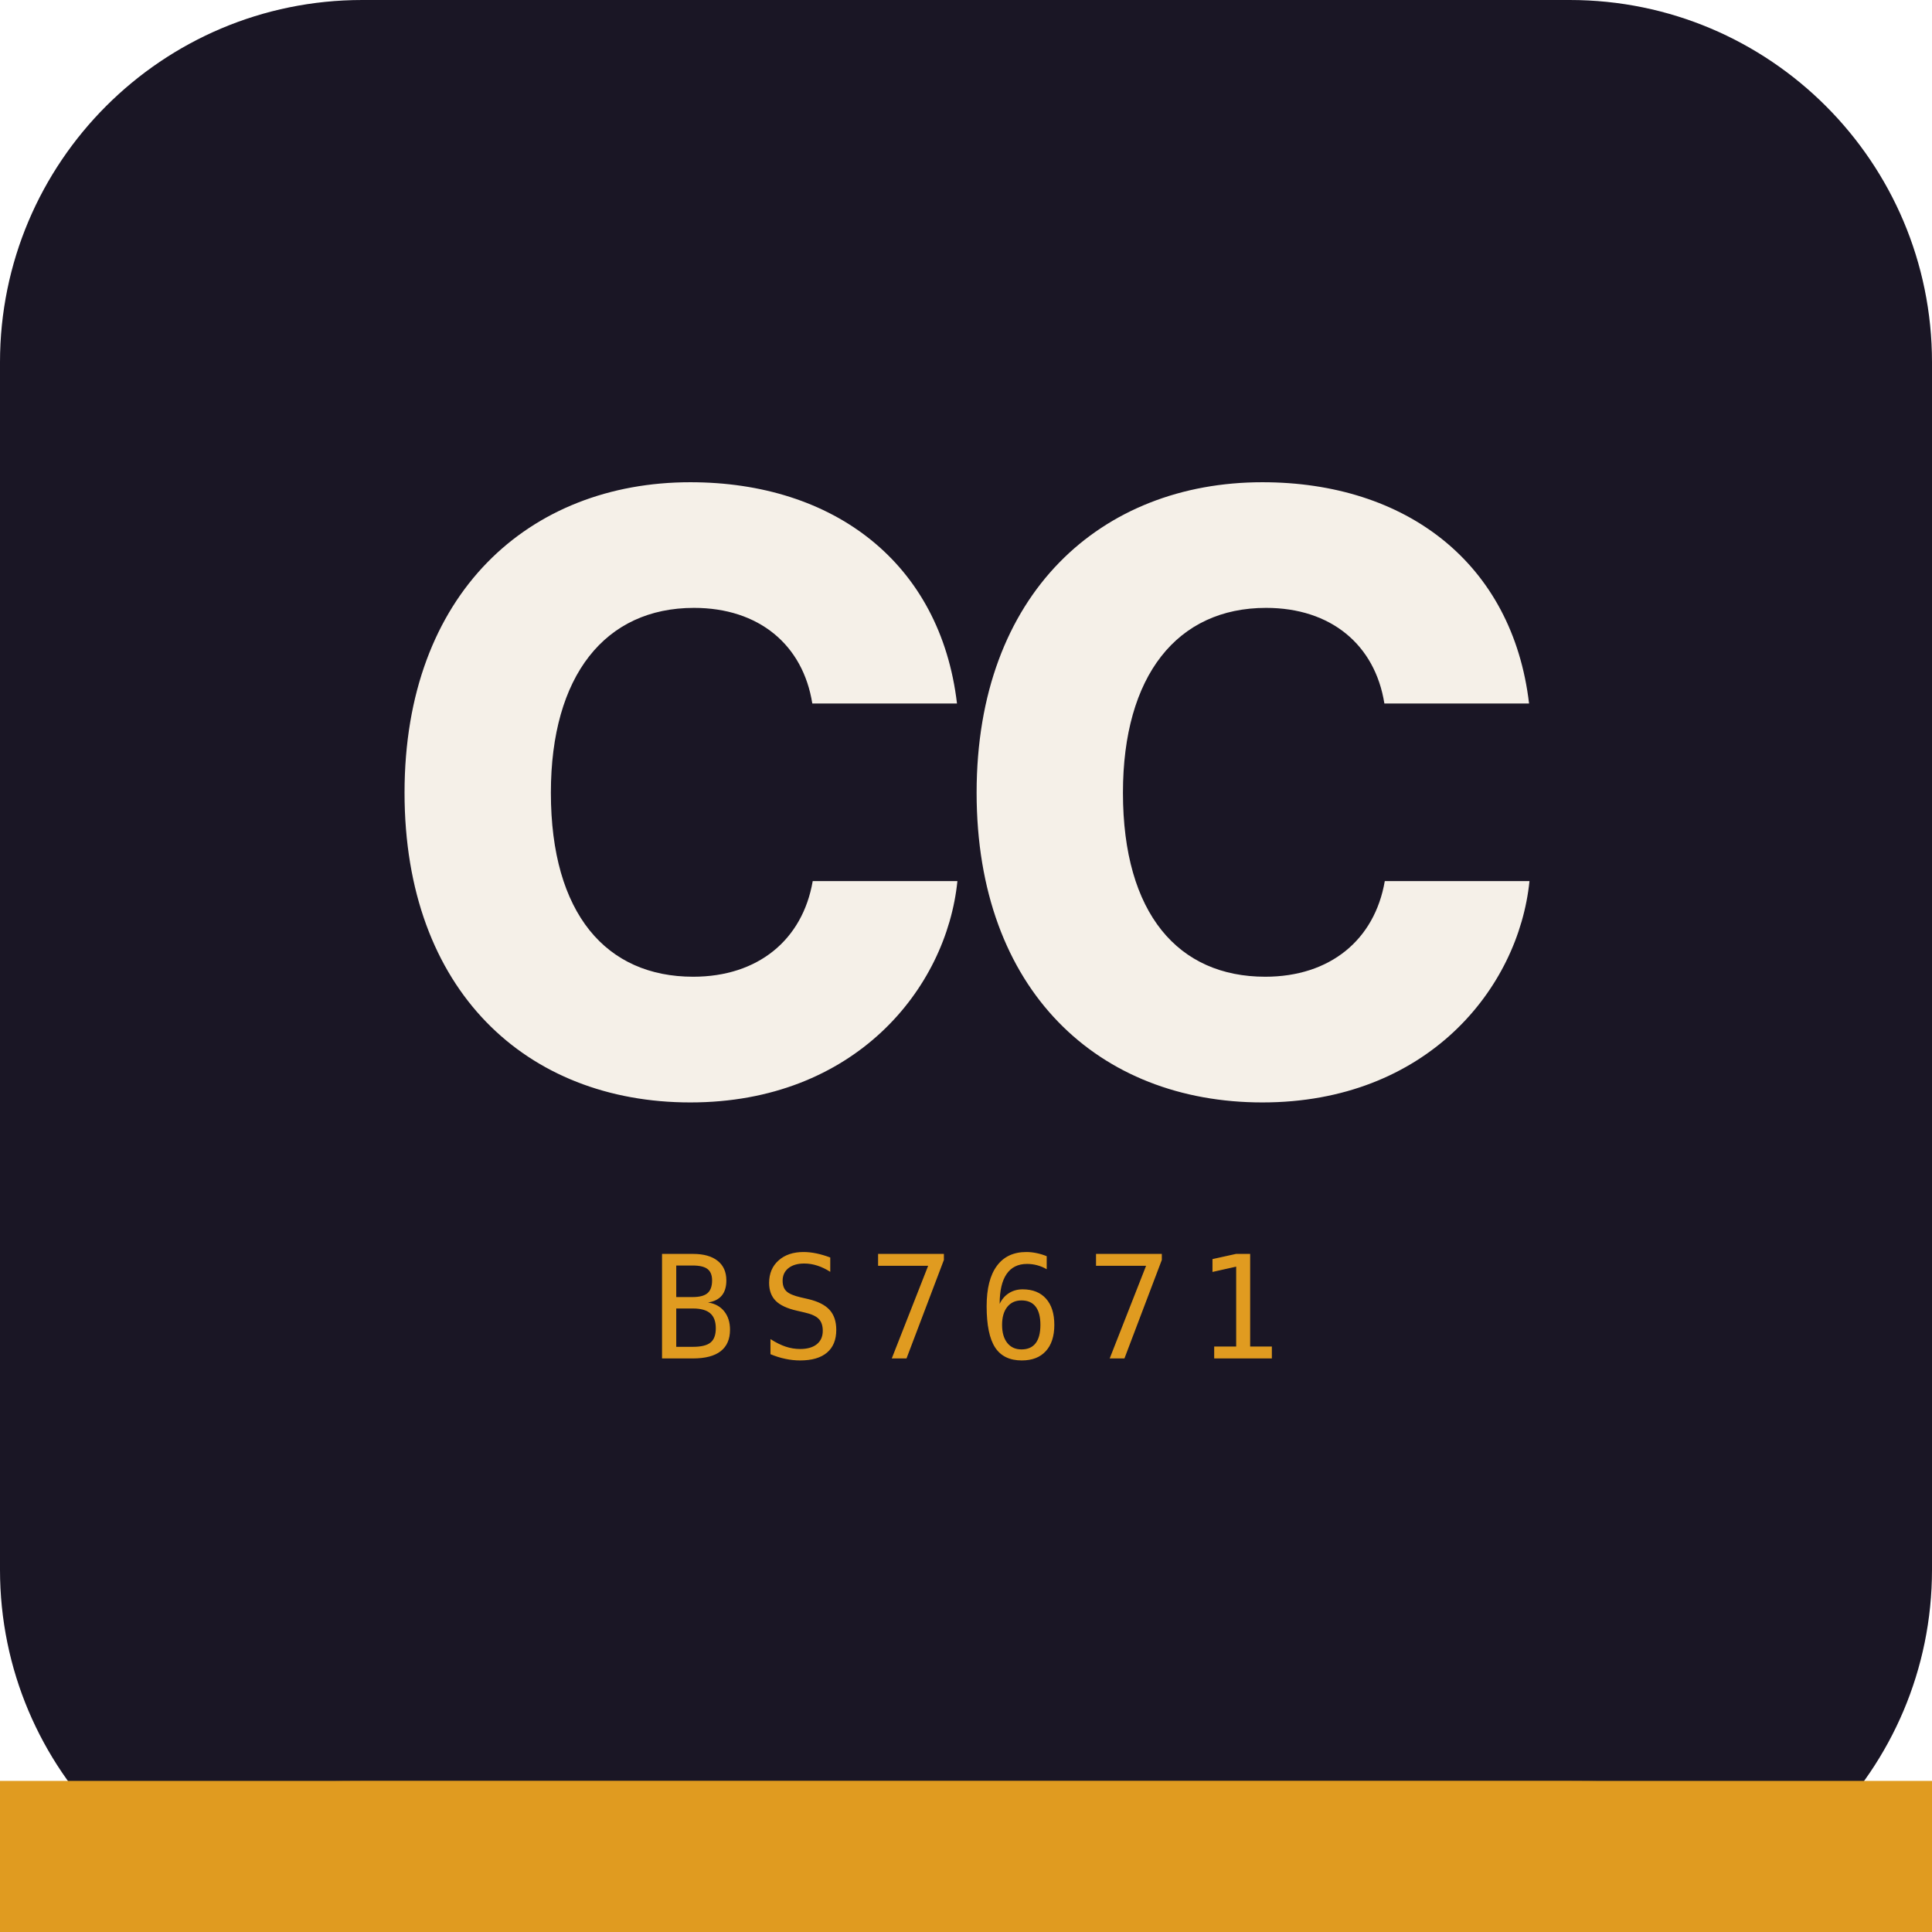
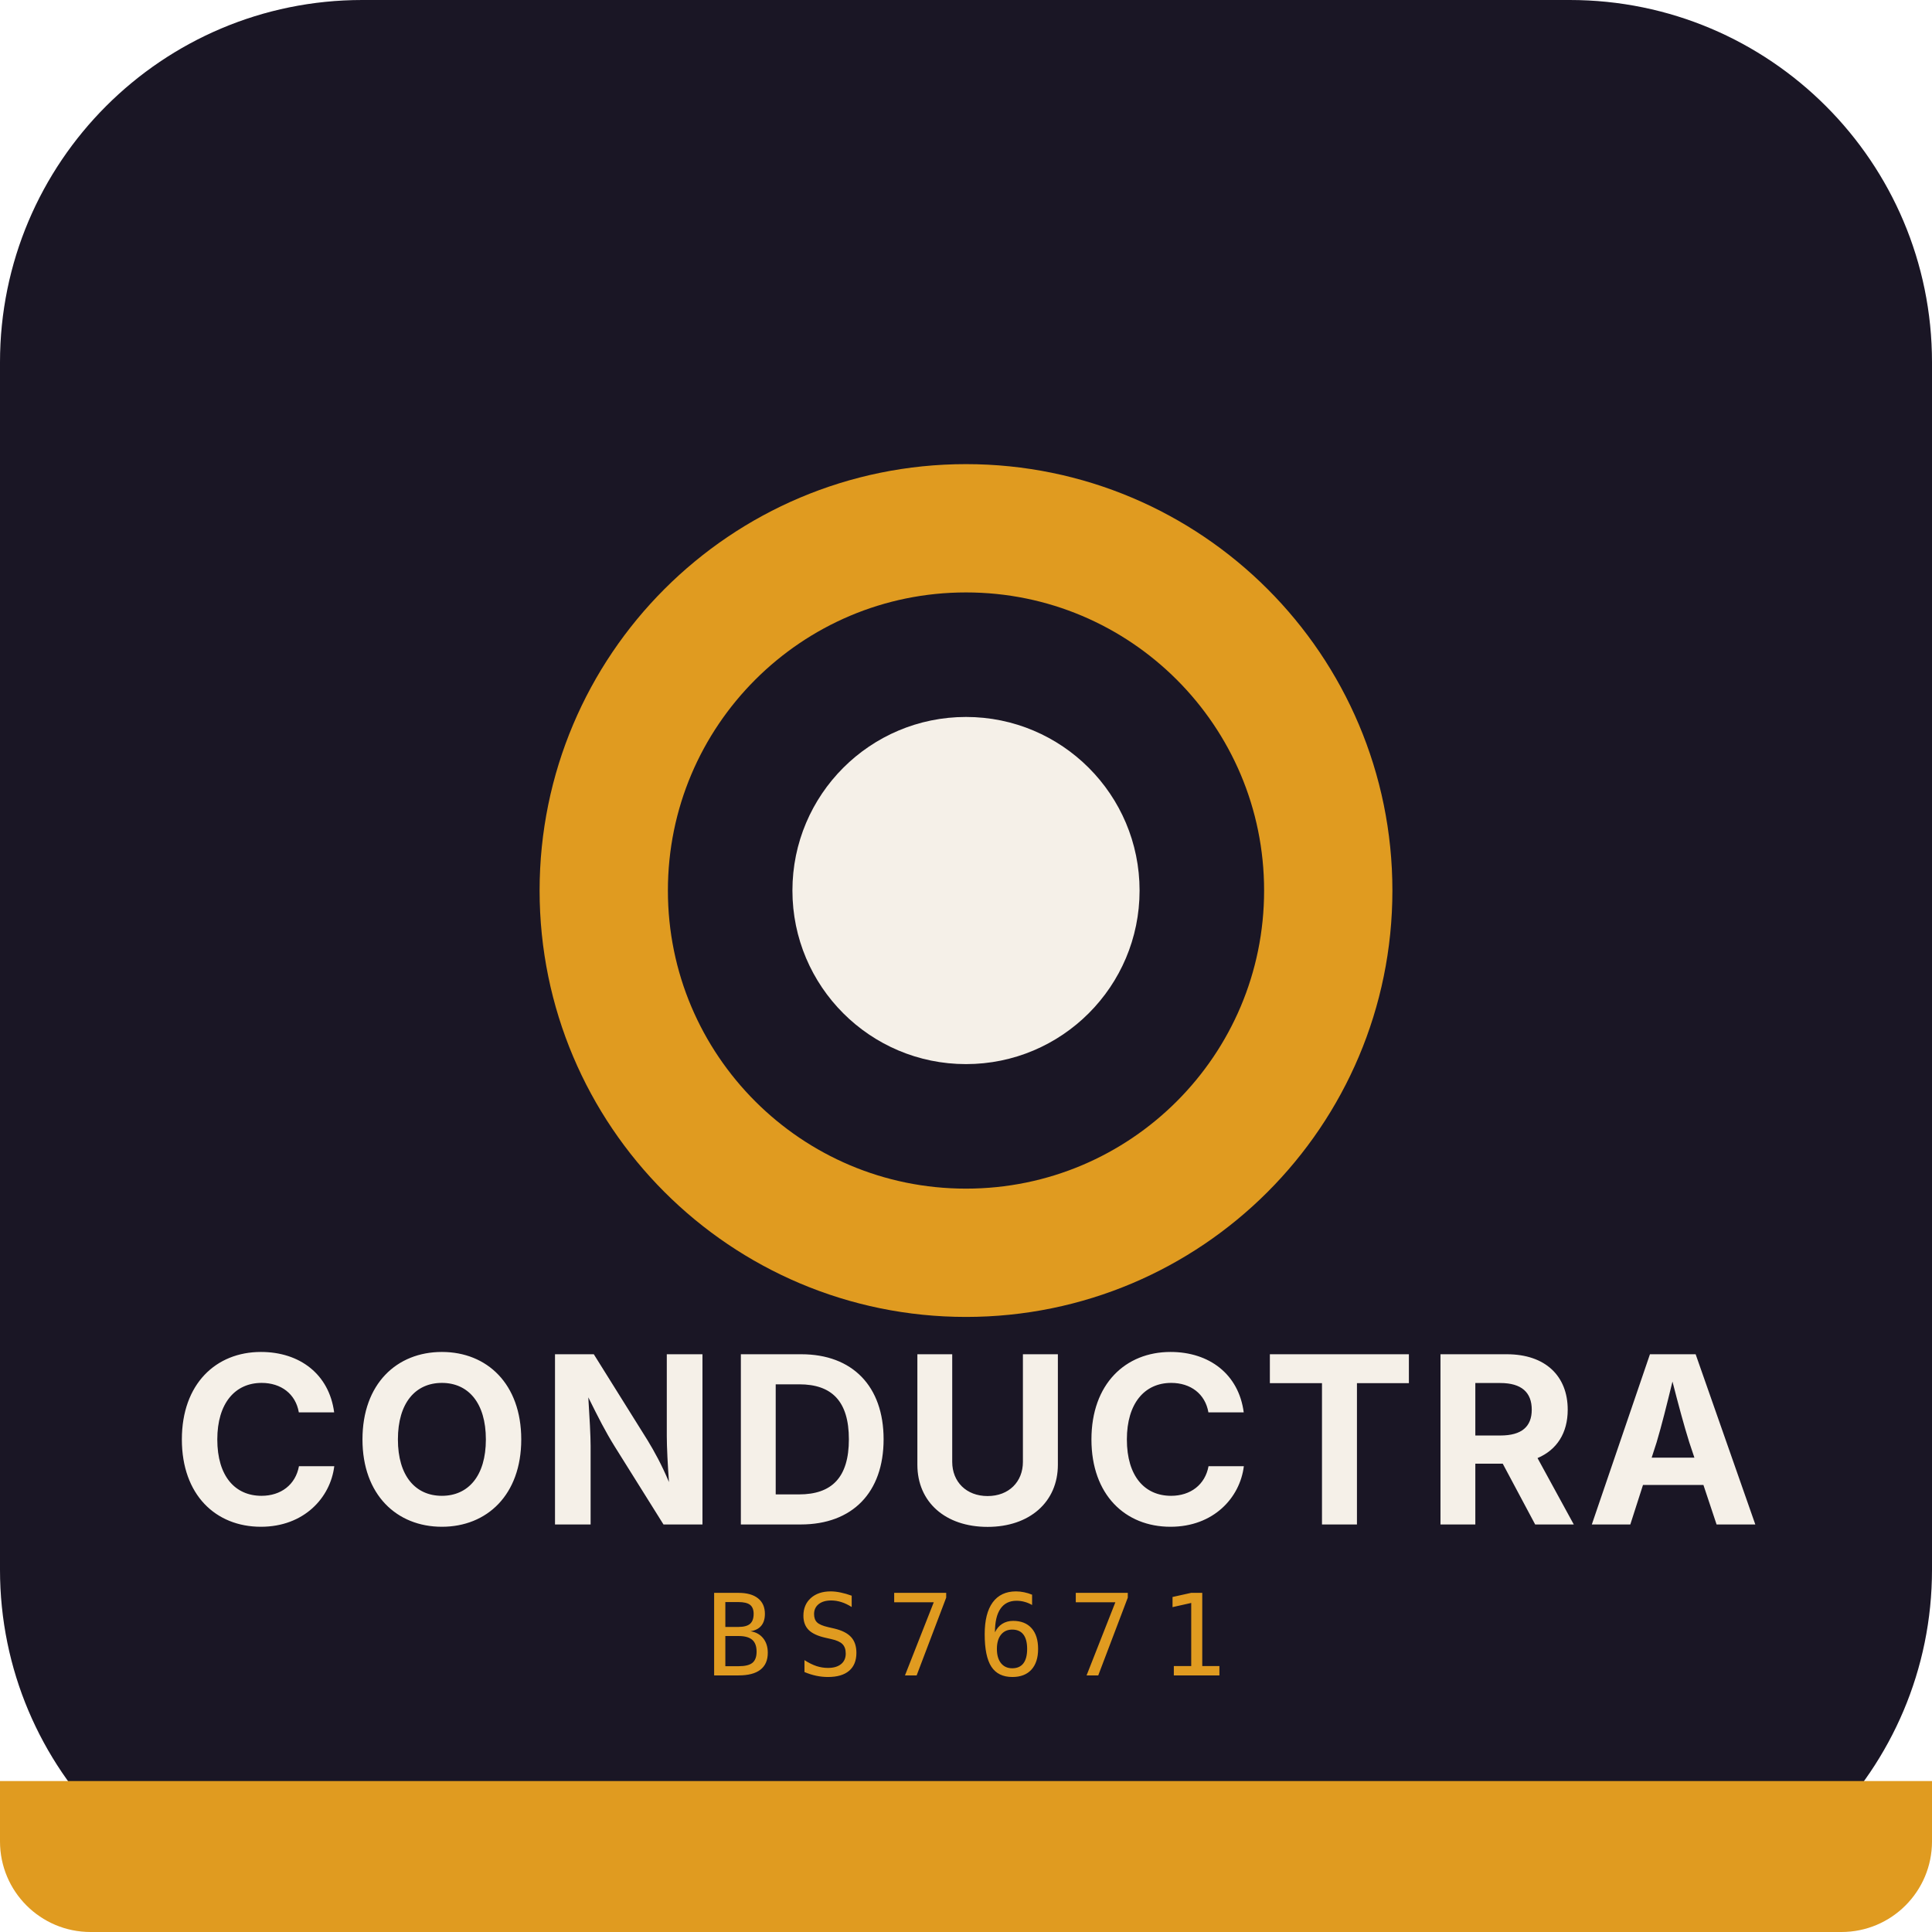
- <svg xmlns="http://www.w3.org/2000/svg" viewBox="0 0 512 512">
+ <svg xmlns="http://www.w3.org/2000/svg" viewBox="0 0 512 512" role="img" aria-label="Conductra">
  <rect width="512" height="512" rx="96" fill="#1a1625" />
-   <rect x="0" y="472" width="512" height="40" rx="0" fill="#e09b20" />
-   <rect x="0" y="472" width="512" height="40" rx="96" fill="#e09b20" />
-   <rect x="0" y="472" width="512" height="20" fill="#e09b20" />
-   <text x="256" y="290" font-family="system-ui,-apple-system,sans-serif" font-weight="800" font-size="220" text-anchor="middle" fill="#f5f0e8" letter-spacing="-12">CC</text>
-   <text x="256" y="360" font-family="ui-monospace,monospace" font-weight="500" font-size="38" text-anchor="middle" fill="#e09b20" letter-spacing="6">BS7671</text>
+   <circle cx="256" cy="236" r="96" fill="none" stroke="#e09b20" stroke-width="34" />
+   <circle cx="256" cy="236" r="46" fill="#f5f0e8" />
+   <text x="256" y="404" font-family="system-ui,-apple-system,sans-serif" font-weight="700" font-size="62" text-anchor="middle" fill="#f5f0e8" letter-spacing="2">CONDUCTRA</text>
+   <text x="256" y="444" font-family="ui-monospace,monospace" font-weight="500" font-size="30" text-anchor="middle" fill="#e09b20" letter-spacing="6">BS7671</text>
+   <path d="M0 472h512v16a24 24 0 0 1-24 24H24a24 24 0 0 1-24-24z" fill="#e09b20" />
</svg>
